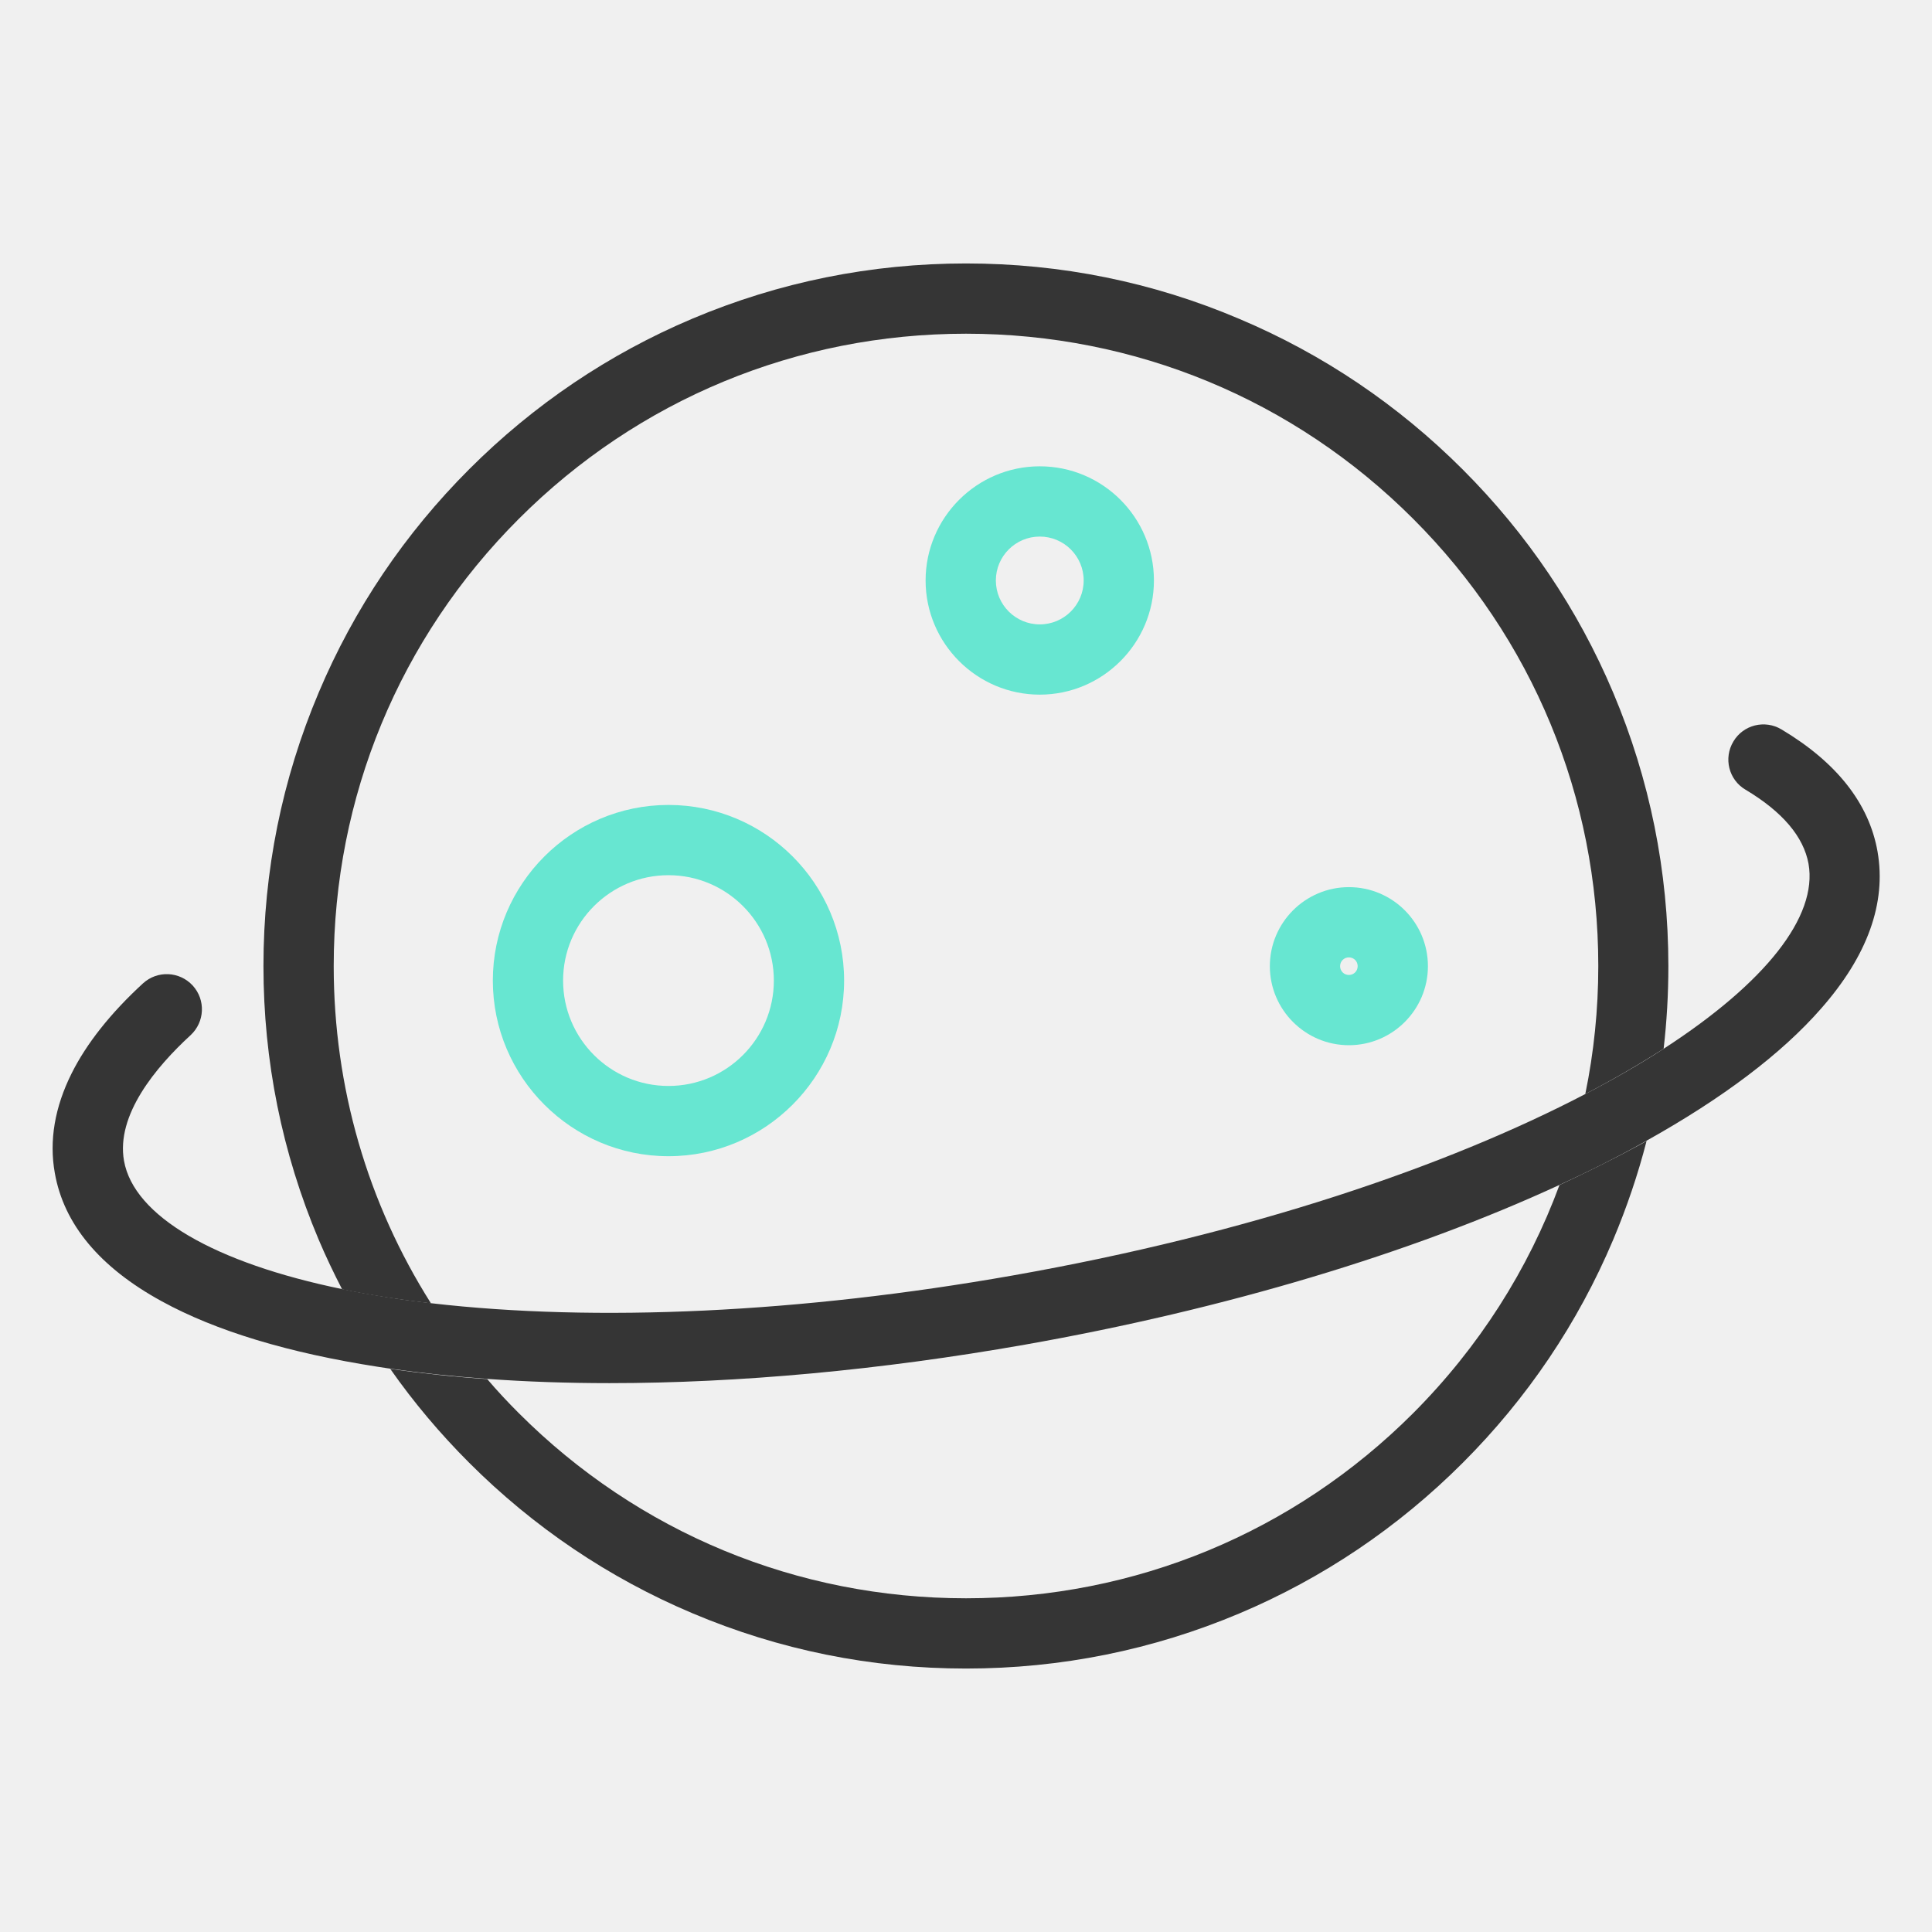
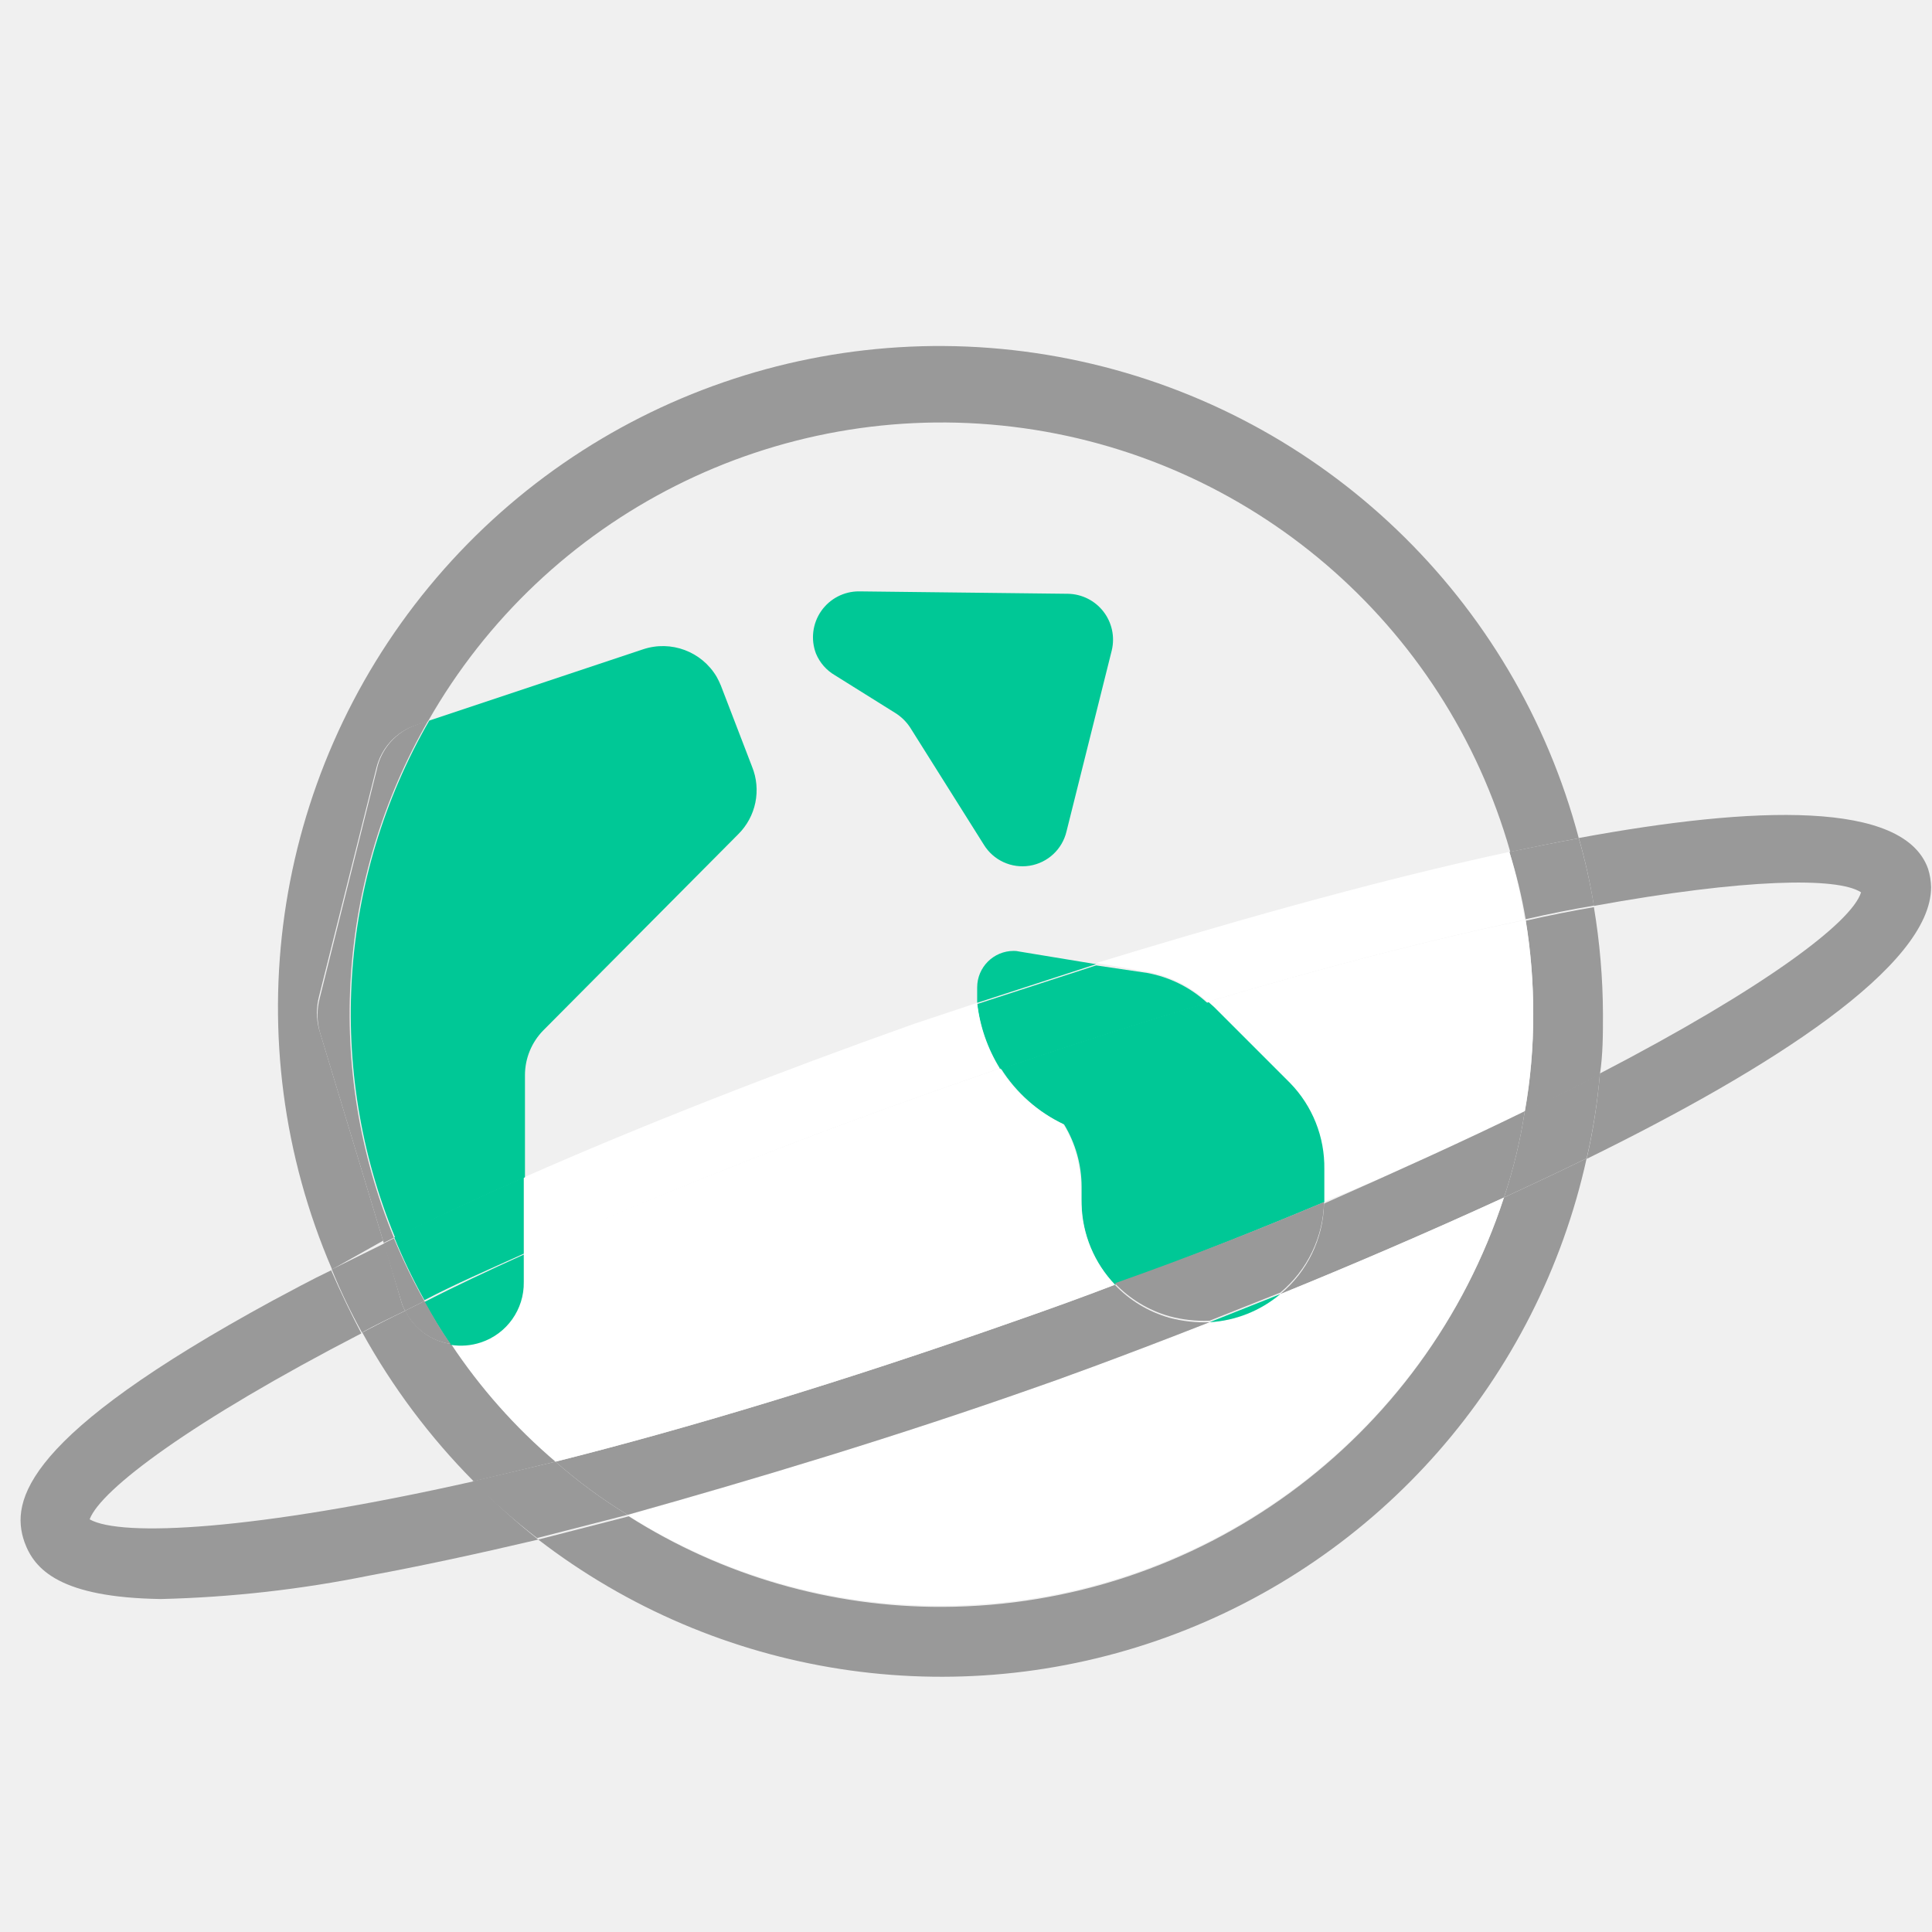
- <svg xmlns="http://www.w3.org/2000/svg" t="1523284156989" class="icon" style="" viewBox="0 0 1024 1024" version="1.1" p-id="12547" width="200" height="200">
-   <defs>
-     <style type="text/css" />
-   </defs>
-   <path d="M228.445 690.828C194.839 637.766 176.873 576.233 176.873 512c0-89.553 34.816-173.708 98.118-237.009S422.447 176.873 512 176.873s173.708 34.816 237.009 98.118S847.127 422.447 847.127 512c0 23.087-2.327 45.708-6.889 67.863 15.174-7.913 29.044-16.012 41.519-24.017 1.676-14.429 2.513-29.044 2.513-43.753 0-50.269-9.868-99.049-29.231-144.943-18.711-44.311-45.615-84.154-79.779-118.319s-74.007-61.068-118.319-79.779C611.049 149.504 562.269 139.636 512 139.636s-99.049 9.868-144.943 29.231c-44.311 18.711-84.154 45.615-118.319 79.779s-61.068 74.007-79.779 118.319C149.504 412.951 139.636 461.731 139.636 512s9.868 99.049 29.231 144.943c3.817 9.03 8.006 17.78 12.474 26.438 7.82 1.583 16.012 3.072 24.483 4.375 7.354 1.117 14.895 2.141 22.621 3.072zM826.554 628.084c-16.57 44.87-42.729 86.016-77.545 120.925-63.302 63.302-147.456 98.118-237.009 98.118s-173.708-34.816-237.009-98.118c-5.865-5.865-11.45-11.823-16.756-18.06-17.78-1.21-35.002-3.072-51.386-5.399 12.381 17.687 26.345 34.257 41.798 49.711 34.164 34.164 74.007 61.068 118.319 79.779C412.951 874.496 461.731 884.364 512 884.364s99.049-9.868 144.943-29.231c44.311-18.711 84.154-45.615 118.319-79.779s61.068-74.007 79.779-118.319c7.168-17.036 13.126-34.537 17.687-52.317-1.117 0.652-2.327 1.303-3.444 1.955-13.405 7.261-27.741 14.429-42.729 21.411z" fill="#353535" p-id="12548" />
-   <path d="M995.142 451.398c-4.468-25.507-21.597-47.29-50.921-64.791-8.844-5.306-20.294-2.42-25.507 6.423-5.306 8.844-2.42 20.294 6.423 25.507 19.642 11.729 30.813 24.948 33.42 39.284 4.934 28.02-22.9 63.116-76.614 97.932-12.474 8.099-26.345 16.105-41.519 24.017-73.635 38.447-178.083 74.1-303.663 96.256-112.361 19.828-220.625 24.855-308.224 14.708-7.633-0.931-15.174-1.862-22.528-3.072-8.471-1.303-16.663-2.793-24.483-4.375-67.956-13.964-110.592-38.726-115.805-68.049-4.282-24.297 16.849-49.617 35.281-66.56 7.54-6.982 8.099-18.711 1.117-26.345-6.982-7.54-18.711-8.099-26.345-1.117-17.129 15.732-29.882 31.837-37.795 47.663-8.937 17.873-12.009 35.654-8.937 52.783 4.748 27.183 23.831 50.083 56.692 68.049 28.672 15.732 67.212 27.369 114.595 34.723 2.234 0.372 4.468 0.652 6.703 1.024 16.384 2.327 33.513 4.096 51.386 5.399 20.759 1.489 42.356 2.234 64.605 2.234 68.422 0 143.546-6.889 220.16-20.387 105.937-18.711 204.614-48.314 283.462-84.713 14.988-6.889 29.324-14.057 42.729-21.504 1.117-0.652 2.327-1.303 3.444-1.955 40.308-22.528 71.401-45.987 92.346-69.911 24.669-28.02 34.723-56.041 29.975-83.223z" fill="#353535" p-id="12549" />
-   <path d="M354.304 426.636c-51.293 0-93.091 41.798-93.091 93.091s41.798 93.091 93.091 93.091 93.091-41.798 93.091-93.091-41.705-93.091-93.091-93.091z m0 148.945c-30.813 0-55.855-25.041-55.855-55.855s25.041-55.855 55.855-55.855 55.855 25.041 55.855 55.855-25.041 55.855-55.855 55.855zM551.098 247.156c-33.327 0-60.509 27.183-60.509 60.509s27.183 60.509 60.509 60.509 60.509-27.183 60.509-60.509-27.089-60.509-60.509-60.509z m0 83.782c-12.847 0-23.273-10.426-23.273-23.273s10.426-23.273 23.273-23.273 23.273 10.426 23.273 23.273-10.426 23.273-23.273 23.273z" fill="#67E6D1" p-id="12550" class="selected" />
-   <path d="M714.938 512.093m-4.655 0a4.655 4.655 0 1 0 9.309 0 4.655 4.655 0 1 0-9.309 0Z" fill="#EFEFEF" p-id="12551" />
-   <path d="M714.938 470.202c-23.087 0-41.891 18.804-41.891 41.891s18.804 41.891 41.891 41.891 41.891-18.804 41.891-41.891-18.711-41.891-41.891-41.891z m0 46.545c-2.607 0-4.655-2.048-4.655-4.655s2.048-4.655 4.655-4.655 4.655 2.048 4.655 4.655-2.048 4.655-4.655 4.655z" fill="#67E6D1" p-id="12552" class="selected" />
+ <svg xmlns="http://www.w3.org/2000/svg" id="图层_1" data-name="图层 1" viewBox="0 0 64 64">
+   <path class="cls-1" fill="#999" d="M63.87,28.78a2.16,2.16,0,0,1,.1.61c0,2.61-5.29,6-11.41,9A20.06,20.06,0,0,0,53,35.56c5.43-2.82,8.34-5,8.65-6-.77-.51-3.84-.46-8.85.45a19.22,19.22,0,0,0-.5-2.25C58.15,26.68,63.07,26.52,63.87,28.78Z" />
+   <path class="cls-1" fill="#999" d="M53.1,33.59c0,.67,0,1.33-.1,2-.77.41-1.6.82-2.49,1.25a18,18,0,0,0,.28-3.22,18.86,18.86,0,0,0-.25-3.12c.79-.18,1.55-.33,2.26-.45A22,22,0,0,1,53.1,33.59Z" />
+   <path class="cls-1" fill="#999" d="M53,35.56a20.06,20.06,0,0,1-.44,2.81c-.89.44-1.82.87-2.74,1.3a17,17,0,0,0,.69-2.86C51.4,36.38,52.23,36,53,35.56Z" />
+   <path class="cls-1" fill="#999" d="M52.3,27.77A19.22,19.22,0,0,1,52.8,30c-.71.12-1.47.27-2.26.45A16.7,16.7,0,0,0,50,28.22C50.8,28.06,51.56,27.9,52.3,27.77Z" />
+   <path class="cls-2" fill="#fff" d="M50.54,30.47a18.86,18.86,0,0,1,.25,3.12,18,18,0,0,1-.28,3.22c-2,1-4.17,2-6.65,3,0-.38,0-.75,0-1.09a4,4,0,0,0-1.18-2.87l-2.51-2.51L40,33.19C44,32,47.56,31.09,50.54,30.47Z" />
+   <path class="cls-1" fill="#999" d="M49.82,39.67c.92-.43,1.85-.86,2.74-1.3A21.89,21.89,0,0,1,17.83,51l3-.77a19.24,19.24,0,0,0,10.4,3A19.63,19.63,0,0,0,49.82,39.67Z" />
+   <path class="cls-1" fill="#999" d="M52.3,27.77c-.74.13-1.5.29-2.27.45a19.58,19.58,0,0,0-35.85-4.33l-.36.12a2,2,0,0,0-1.36,1.46L10.57,33a2.16,2.16,0,0,0,0,1.1l2.12,7L11,42.05A21.91,21.91,0,1,1,52.3,27.77Z" />
+   <path class="cls-2" fill="#fff" d="M50,28.22a16.7,16.7,0,0,1,.51,2.25C47.56,31.09,44,32,40,33.19a4,4,0,0,0-2-1l-1.68-.29C40.13,30.74,45.24,29.24,50,28.22Z" />
+   <path class="cls-1" fill="#999" d="M50.51,36.81a17,17,0,0,1-.69,2.86c-2.55,1.17-5.12,2.27-7.41,3.2a4,4,0,0,0,1.45-3C46.34,38.77,48.55,37.77,50.51,36.81Z" />
+   <path class="cls-2" fill="#fff" d="M49.82,39.67A19.63,19.63,0,0,1,31.19,53.19a19.24,19.24,0,0,1-10.4-3C25,49,29.7,47.59,34.45,45.91c.33-.12,2.54-.9,5.62-2.11a4,4,0,0,0,2.34-.93C44.7,41.94,47.27,40.84,49.82,39.67Z" />
+   <path class="cls-3" fill="#00c896" d="M43.87,38.73c0,.34,0,.71,0,1.09-2.12.89-4.43,1.81-6.93,2.74a4,4,0,0,1-1.11-2.66v-.58a4,4,0,0,0-.58-2.07,5,5,0,0,1-2.09-1.85h0c2.44-.83,4.73-1.57,6.88-2.2l.18.16,2.51,2.51A4,4,0,0,1,43.87,38.73Z" />
+   <path class="cls-1" fill="#999" d="M43.86,39.82a4,4,0,0,1-1.45,3l-2.34.93a4.45,4.45,0,0,1-1.34-.15,4,4,0,0,1-1.8-1.09C39.43,41.63,41.74,40.71,43.86,39.82Z" />
+   <path class="cls-3" fill="#00c896" d="M42.41,42.87a4,4,0,0,1-2.34.93Z" />
+   <path class="cls-1" fill="#999" d="M38.73,43.65a4.45,4.45,0,0,0,1.34.15c-3.08,1.21-5.29,2-5.62,2.11C29.7,47.59,25,49,20.79,50.18a17.1,17.1,0,0,1-2.39-1.76c4.31-1.08,9.44-2.62,15.29-4.68,1.12-.39,2.19-.79,3.24-1.18A4,4,0,0,0,38.73,43.65Z" />
+   <path class="cls-3" fill="#00c896" d="M38,32.23a4,4,0,0,1,2,1c-2.15.63-4.44,1.37-6.88,2.2a5.25,5.25,0,0,1-.75-2.17l3.94-1.28Z" />
+   <path class="cls-3" fill="#00c896" d="M35.38,19.67a1.52,1.52,0,0,1,1.45,1.87l-1.5,6a1.5,1.5,0,0,1-2.74.44L30.15,24.1a1.6,1.6,0,0,0-.49-.48l-2-1.25a1.49,1.49,0,0,1-.63-.72,1.52,1.52,0,0,1,1.43-2.06Z" />
+   <path class="cls-2" fill="#fff" d="M35.82,39.9a4,4,0,0,0,1.11,2.66c-1,.39-2.12.79-3.24,1.18-5.85,2.06-11,3.6-15.29,4.68a18.65,18.65,0,0,1-3.46-3.9,2.1,2.1,0,0,0,1-.08,2.07,2.07,0,0,0,1.42-2v-.91C21.15,39.84,25.71,38,31,36.13l2.13-.74h0a5,5,0,0,0,2.09,1.85,4,4,0,0,1,.58,2.07Z" />
+   <path class="cls-3" fill="#00c896" d="M33.76,31.52l2.55.42-3.94,1.28c0-.16,0-.33,0-.51a1.21,1.21,0,0,1,1.21-1.21A.68.68,0,0,1,33.76,31.52Z" />
+   <path class="cls-2" fill="#fff" d="M32.37,33.22a5.25,5.25,0,0,0,.75,2.17L31,36.13c-5.28,1.87-9.84,3.71-13.64,5.43V39c3.92-1.73,8.3-3.44,12.88-5.07Z" />
+   <path class="cls-3" fill="#00c896" d="M24.91,25.39a2.06,2.06,0,0,1-.46,2.25L18,34.13a2.12,2.12,0,0,0-.61,1.48V39q-2.27,1-4.3,2a19.44,19.44,0,0,1,1.13-17.13l7.08-2.36a2.07,2.07,0,0,1,2.44.91,2.59,2.59,0,0,1,.14.29Z" />
+   <path class="cls-1" fill="#999" d="M18.4,48.42a17.1,17.1,0,0,0,2.39,1.76l-3,.77a22.66,22.66,0,0,1-2.14-1.88Z" />
+   <path class="cls-1" fill="#999" d="M14.94,44.52a18.65,18.65,0,0,0,3.46,3.9l-2.71.65A22.33,22.33,0,0,1,12,44.14c.46-.24.93-.48,1.43-.72a2,2,0,0,0,1.51,1.1Z" />
+   <path class="cls-3" fill="#00c896" d="M17.35,41.56v.91a2.07,2.07,0,0,1-1.42,2,2.1,2.1,0,0,1-1,.08h0c-.31-.46-.6-.93-.87-1.42C15.09,42.6,16.18,42.09,17.35,41.56Z" />
+   <path class="cls-3" fill="#00c896" d="M17.35,39v2.53c-1.17.53-2.26,1-3.29,1.54a19,19,0,0,1-1-2.08Q15.09,40,17.35,39Z" />
+   <path class="cls-1" fill="#999" d="M15.69,49.07A22.66,22.66,0,0,0,17.83,51c-2,.47-3.85.87-5.58,1.19a39.63,39.63,0,0,1-6.92.78C2,52.92,1.14,52,.81,51.08c-.48-1.37,0-3.52,8.23-8,.62-.33,1.26-.68,1.93-1,.31.72.65,1.42,1,2.09-5.63,2.91-8.64,5.18-9,6.16C4,50.92,8.4,50.71,15.69,49.07Z" />
+   <path class="cls-1" fill="#999" d="M14.06,43.1c.27.49.56,1,.87,1.42a2,2,0,0,1-1.51-1.1Z" />
+   <path class="cls-1" fill="#999" d="M13.82,24l.36-.12A19.44,19.44,0,0,0,13.05,41l-.34.17-2.12-7a2.16,2.16,0,0,1,0-1.1l1.89-7.57A2,2,0,0,1,13.82,24Z" />
+   <path class="cls-1" fill="#999" d="M14.06,43.1l-.64.32a1.35,1.35,0,0,1-.14-.35l-.57-1.88.34-.17A19,19,0,0,0,14.06,43.1Z" />
+   <path class="cls-1" fill="#999" d="M13.28,43.07a1.35,1.35,0,0,0,.14.35c-.5.24-1,.48-1.43.72-.37-.67-.71-1.37-1-2.09l1.74-.86Z" />
</svg>
